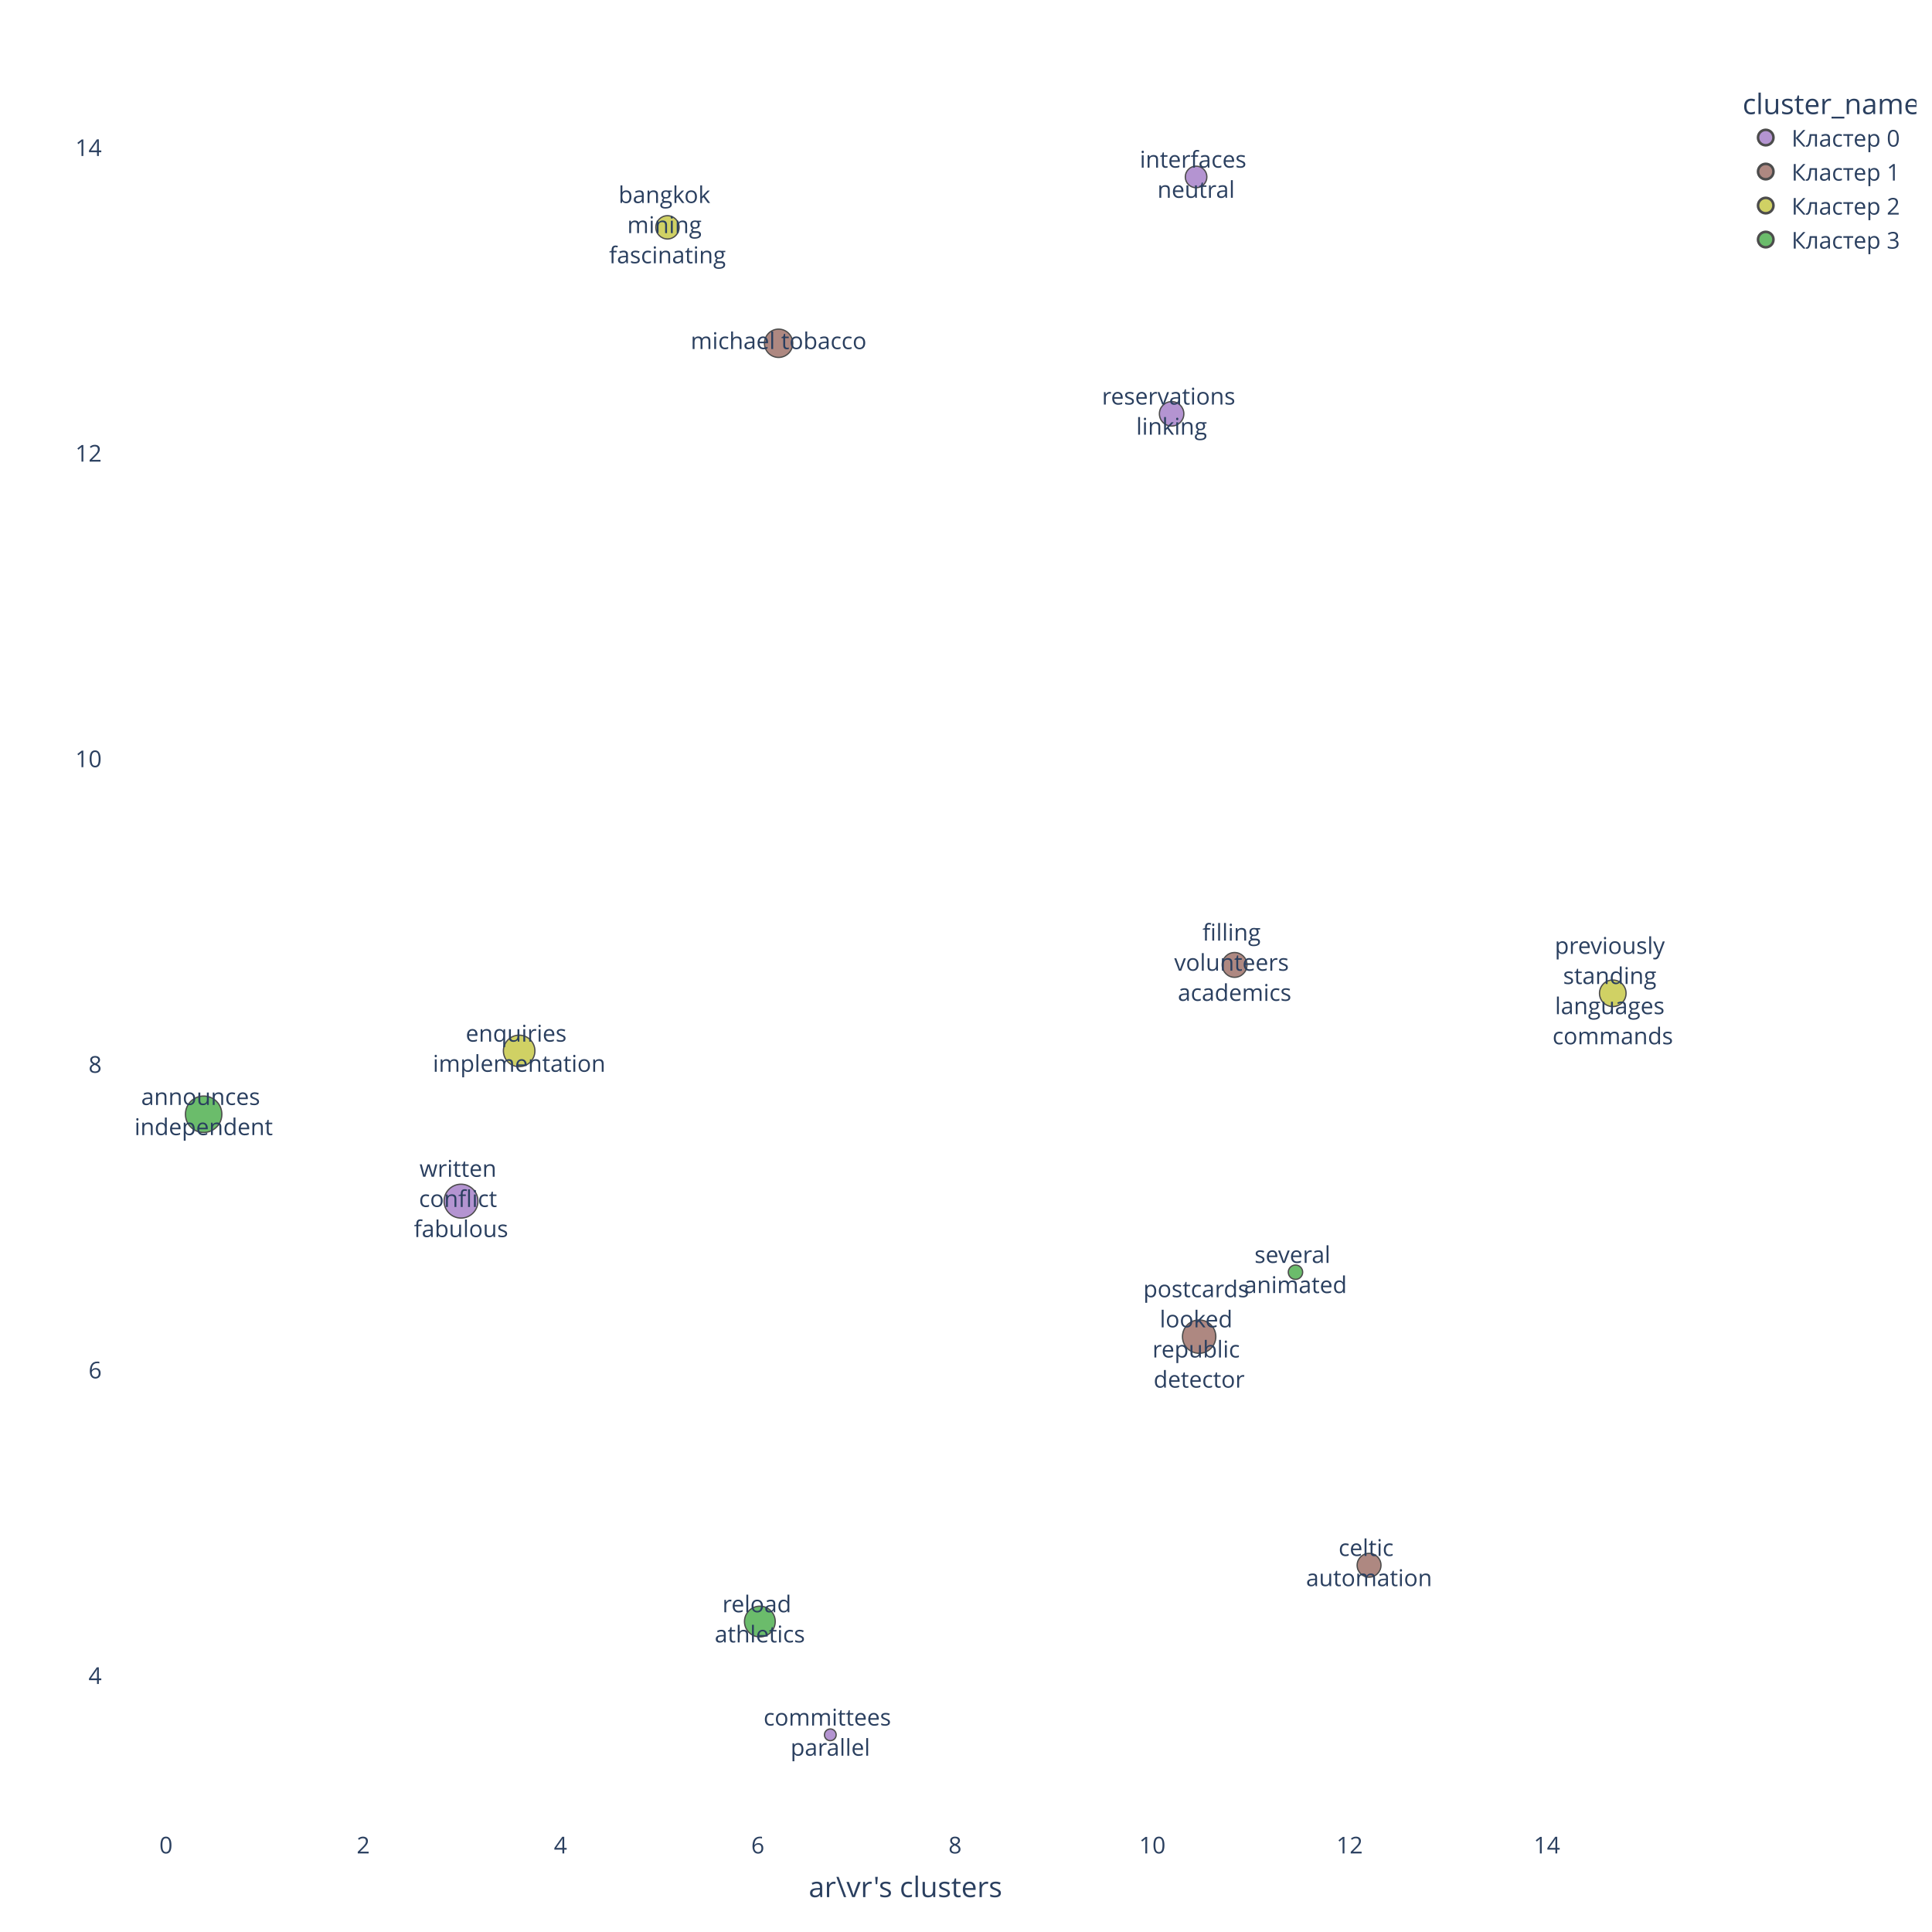
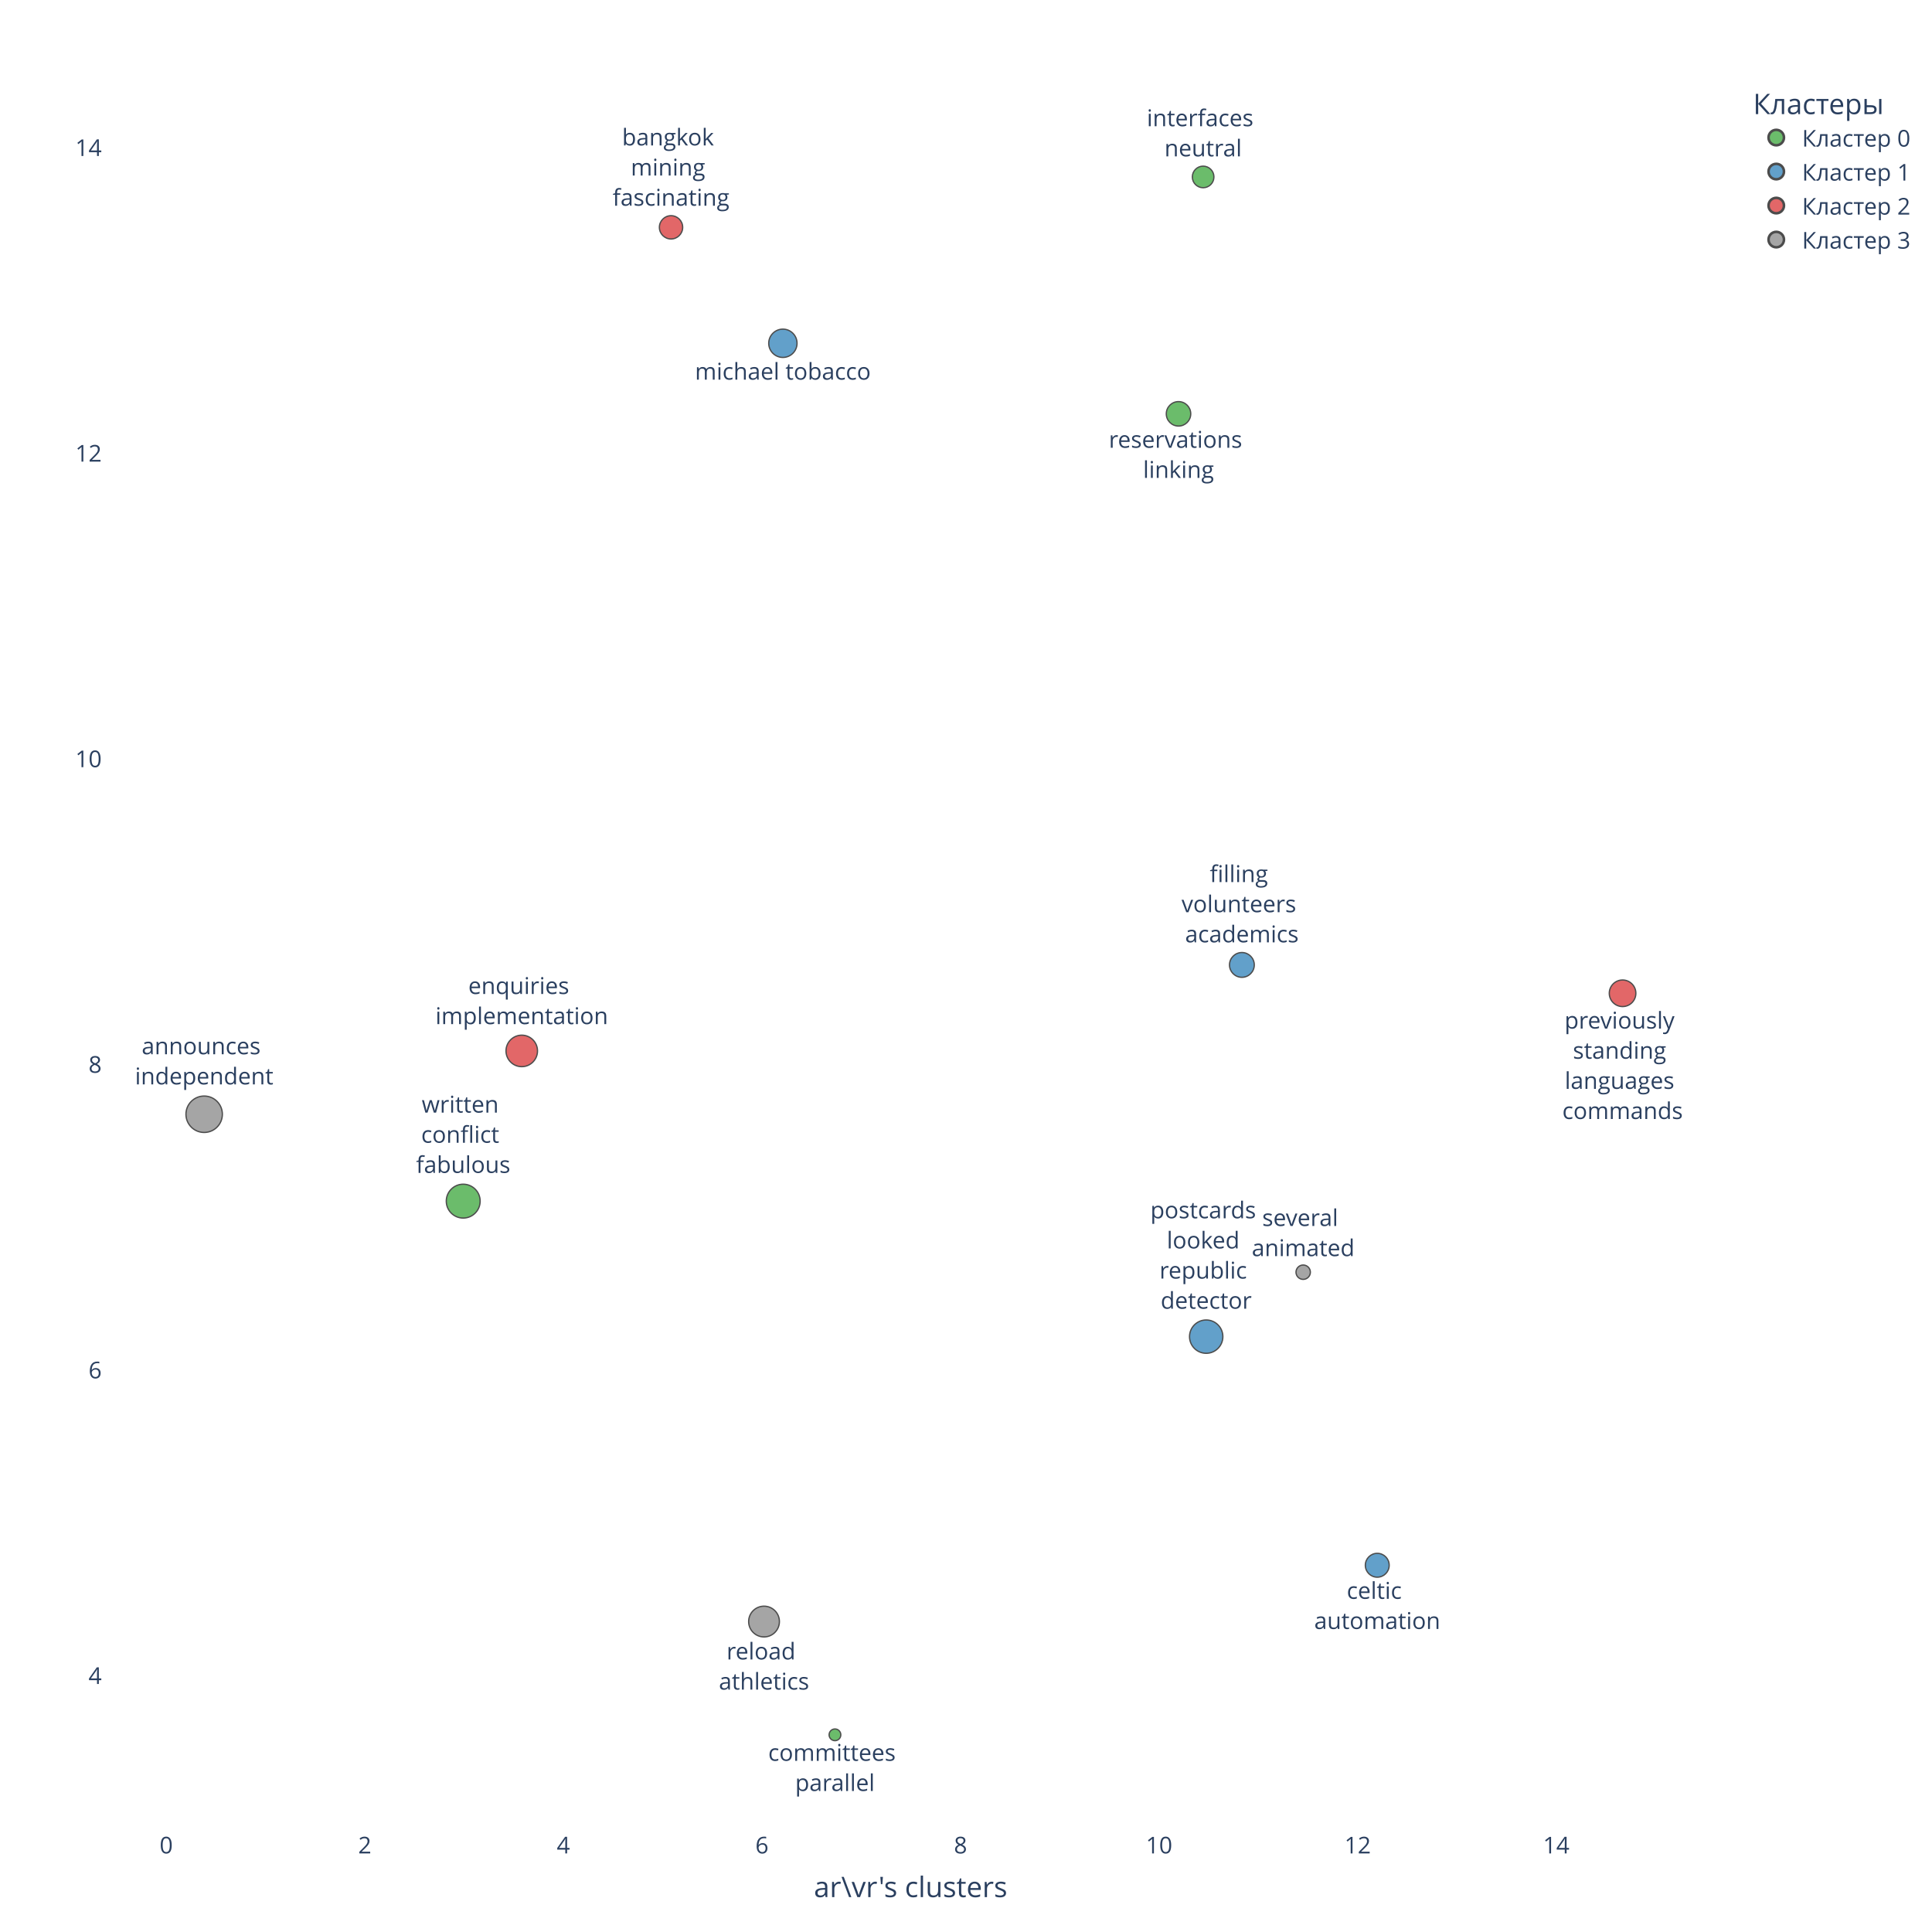
<svg xmlns="http://www.w3.org/2000/svg" class="main-svg" width="1500" height="1500" style="" viewBox="0 0 1500 1500">
  <rect x="0" y="0" width="1500" height="1500" style="fill: rgb(255, 255, 255); fill-opacity: 1;" />
-   <defs id="defs-1ba2c1">
+   <defs id="defs-48a530">
    <g class="clips">
-       <clipPath id="clip1ba2c1xyplot" class="plotclip">
-         <rect width="1246" height="1360" />
+       <clipPath id="clip48a530xyplot" class="plotclip">
+         <rect width="1254" height="1360" />
      </clipPath>
-       <clipPath class="axesclip" id="clip1ba2c1x">
-         <rect x="80" y="0" width="1246" height="1500" />
+       <clipPath class="axesclip" id="clip48a530x">
+         <rect x="80" y="0" width="1254" height="1500" />
      </clipPath>
-       <clipPath class="axesclip" id="clip1ba2c1y">
+       <clipPath class="axesclip" id="clip48a530y">
        <rect x="0" y="60" width="1500" height="1360" />
      </clipPath>
-       <clipPath class="axesclip" id="clip1ba2c1xy">
-         <rect x="80" y="60" width="1246" height="1360" />
+       <clipPath class="axesclip" id="clip48a530xy">
+         <rect x="80" y="60" width="1254" height="1360" />
      </clipPath>
    </g>
    <g class="gradients" />
    <g class="patterns" />
  </defs>
  <g class="bglayer" />
  <g class="layer-below">
    <g class="imagelayer" />
    <g class="shapelayer" />
  </g>
  <g class="cartesianlayer">
    <g class="subplot xy">
      <g class="layer-subplot">
        <g class="shapelayer" />
        <g class="imagelayer" />
      </g>
      <g class="minor-gridlayer">
        <g class="x" />
        <g class="y" />
      </g>
      <g class="gridlayer">
        <g class="x">
-           <path class="xgrid crisp" transform="translate(282.02,0)" d="M0,60v1360" style="stroke: rgb(255, 255, 255); stroke-opacity: 1; stroke-width: 1px;" />
-           <path class="xgrid crisp" transform="translate(435.18,0)" d="M0,60v1360" style="stroke: rgb(255, 255, 255); stroke-opacity: 1; stroke-width: 1px;" />
-           <path class="xgrid crisp" transform="translate(588.35,0)" d="M0,60v1360" style="stroke: rgb(255, 255, 255); stroke-opacity: 1; stroke-width: 1px;" />
-           <path class="xgrid crisp" transform="translate(741.51,0)" d="M0,60v1360" style="stroke: rgb(255, 255, 255); stroke-opacity: 1; stroke-width: 1px;" />
-           <path class="xgrid crisp" transform="translate(894.67,0)" d="M0,60v1360" style="stroke: rgb(255, 255, 255); stroke-opacity: 1; stroke-width: 1px;" />
-           <path class="xgrid crisp" transform="translate(1047.83,0)" d="M0,60v1360" style="stroke: rgb(255, 255, 255); stroke-opacity: 1; stroke-width: 1px;" />
-           <path class="xgrid crisp" transform="translate(1201,0)" d="M0,60v1360" style="stroke: rgb(255, 255, 255); stroke-opacity: 1; stroke-width: 1px;" />
+           <path class="xgrid crisp" transform="translate(283.24,0)" d="M0,60v1360" style="stroke: rgb(255, 255, 255); stroke-opacity: 1; stroke-width: 1px;" />
+           <path class="xgrid crisp" transform="translate(437.41,0)" d="M0,60v1360" style="stroke: rgb(255, 255, 255); stroke-opacity: 1; stroke-width: 1px;" />
+           <path class="xgrid crisp" transform="translate(591.58,0)" d="M0,60v1360" style="stroke: rgb(255, 255, 255); stroke-opacity: 1; stroke-width: 1px;" />
+           <path class="xgrid crisp" transform="translate(745.75,0)" d="M0,60v1360" style="stroke: rgb(255, 255, 255); stroke-opacity: 1; stroke-width: 1px;" />
+           <path class="xgrid crisp" transform="translate(899.92,0)" d="M0,60v1360" style="stroke: rgb(255, 255, 255); stroke-opacity: 1; stroke-width: 1px;" />
+           <path class="xgrid crisp" transform="translate(1054.09,0)" d="M0,60v1360" style="stroke: rgb(255, 255, 255); stroke-opacity: 1; stroke-width: 1px;" />
+           <path class="xgrid crisp" transform="translate(1208.26,0)" d="M0,60v1360" style="stroke: rgb(255, 255, 255); stroke-opacity: 1; stroke-width: 1px;" />
        </g>
        <g class="y">
-           <path class="ygrid crisp" transform="translate(0,1301.12)" d="M80,0h1246" style="stroke: rgb(255, 255, 255); stroke-opacity: 1; stroke-width: 1px;" />
-           <path class="ygrid crisp" transform="translate(0,1063.86)" d="M80,0h1246" style="stroke: rgb(255, 255, 255); stroke-opacity: 1; stroke-width: 1px;" />
-           <path class="ygrid crisp" transform="translate(0,826.6)" d="M80,0h1246" style="stroke: rgb(255, 255, 255); stroke-opacity: 1; stroke-width: 1px;" />
-           <path class="ygrid crisp" transform="translate(0,589.34)" d="M80,0h1246" style="stroke: rgb(255, 255, 255); stroke-opacity: 1; stroke-width: 1px;" />
-           <path class="ygrid crisp" transform="translate(0,352.08)" d="M80,0h1246" style="stroke: rgb(255, 255, 255); stroke-opacity: 1; stroke-width: 1px;" />
-           <path class="ygrid crisp" transform="translate(0,114.82)" d="M80,0h1246" style="stroke: rgb(255, 255, 255); stroke-opacity: 1; stroke-width: 1px;" />
+           <path class="ygrid crisp" transform="translate(0,1301.12)" d="M80,0h1254" style="stroke: rgb(255, 255, 255); stroke-opacity: 1; stroke-width: 1px;" />
+           <path class="ygrid crisp" transform="translate(0,1063.86)" d="M80,0h1254" style="stroke: rgb(255, 255, 255); stroke-opacity: 1; stroke-width: 1px;" />
+           <path class="ygrid crisp" transform="translate(0,826.6)" d="M80,0h1254" style="stroke: rgb(255, 255, 255); stroke-opacity: 1; stroke-width: 1px;" />
+           <path class="ygrid crisp" transform="translate(0,589.34)" d="M80,0h1254" style="stroke: rgb(255, 255, 255); stroke-opacity: 1; stroke-width: 1px;" />
+           <path class="ygrid crisp" transform="translate(0,352.08)" d="M80,0h1254" style="stroke: rgb(255, 255, 255); stroke-opacity: 1; stroke-width: 1px;" />
+           <path class="ygrid crisp" transform="translate(0,114.82)" d="M80,0h1254" style="stroke: rgb(255, 255, 255); stroke-opacity: 1; stroke-width: 1px;" />
        </g>
      </g>
      <g class="zerolinelayer">
-         <path class="xzl zl crisp" transform="translate(128.86,0)" d="M0,60v1360" style="stroke: rgb(255, 255, 255); stroke-opacity: 1; stroke-width: 2px;" />
+         <path class="xzl zl crisp" transform="translate(129.07,0)" d="M0,60v1360" style="stroke: rgb(255, 255, 255); stroke-opacity: 1; stroke-width: 2px;" />
      </g>
      <path class="xlines-below" />
      <path class="ylines-below" />
      <g class="overlines-below" />
      <g class="xaxislayer-below" />
      <g class="yaxislayer-below" />
      <g class="overaxes-below" />
-       <g class="plot" transform="translate(80,60)" clip-path="url(#clip1ba2c1xyplot)">
+       <g class="plot" transform="translate(80,60)" clip-path="url(#clip48a530xyplot)">
        <g class="scatterlayer mlayer">
-           <g class="trace scatter trace55e522" style="stroke-miterlimit: 2; opacity: 1;">
+           <g class="trace scatter trace42afa0" style="stroke-miterlimit: 2; opacity: 1;">
            <g class="fills" />
            <g class="errorbars" />
            <g class="lines" />
            <g class="points">
-               <path class="point" transform="translate(277.93,872.56)" d="M13.15,0A13.15,13.15 0 1,1 0,-13.15A13.15,13.15 0 0,1 13.15,0Z" style="opacity: 0.7; stroke-width: 1px; fill: rgb(148, 103, 189); fill-opacity: 1; stroke: rgb(0, 0, 0); stroke-opacity: 1;" />
-               <path class="point" transform="translate(829.65,261.29)" d="M9.49,0A9.49,9.49 0 1,1 0,-9.49A9.49,9.49 0 0,1 9.49,0Z" style="opacity: 0.7; stroke-width: 1px; fill: rgb(148, 103, 189); fill-opacity: 1; stroke: rgb(0, 0, 0); stroke-opacity: 1;" />
-               <path class="point" transform="translate(848.64,77.37)" d="M8.38,0A8.38,8.38 0 1,1 0,-8.38A8.38,8.38 0 0,1 8.38,0Z" style="opacity: 0.7; stroke-width: 1px; fill: rgb(148, 103, 189); fill-opacity: 1; stroke: rgb(0, 0, 0); stroke-opacity: 1;" />
-               <path class="point" transform="translate(564.65,1286.91)" d="M4.55,0A4.55,4.55 0 1,1 0,-4.55A4.55,4.55 0 0,1 4.55,0Z" style="opacity: 0.7; stroke-width: 1px; fill: rgb(148, 103, 189); fill-opacity: 1; stroke: rgb(0, 0, 0); stroke-opacity: 1;" />
+               <path class="point" transform="translate(279.64,872.56)" d="M13.15,0A13.15,13.15 0 1,1 0,-13.15A13.15,13.15 0 0,1 13.15,0Z" style="opacity: 0.7; stroke-width: 1px; fill: rgb(44, 160, 44); fill-opacity: 1; stroke: rgb(0, 0, 0); stroke-opacity: 1;" />
+               <path class="point" transform="translate(835,261.29)" d="M9.49,0A9.49,9.49 0 1,1 0,-9.49A9.49,9.49 0 0,1 9.49,0Z" style="opacity: 0.7; stroke-width: 1px; fill: rgb(44, 160, 44); fill-opacity: 1; stroke: rgb(0, 0, 0); stroke-opacity: 1;" />
+               <path class="point" transform="translate(854.11,77.37)" d="M8.38,0A8.38,8.38 0 1,1 0,-8.38A8.38,8.38 0 0,1 8.38,0Z" style="opacity: 0.7; stroke-width: 1px; fill: rgb(44, 160, 44); fill-opacity: 1; stroke: rgb(0, 0, 0); stroke-opacity: 1;" />
+               <path class="point" transform="translate(568.26,1286.91)" d="M4.55,0A4.55,4.55 0 1,1 0,-4.55A4.55,4.55 0 0,1 4.55,0Z" style="opacity: 0.7; stroke-width: 1px; fill: rgb(44, 160, 44); fill-opacity: 1; stroke: rgb(0, 0, 0); stroke-opacity: 1;" />
            </g>
            <g class="text">
-               <g class="textpoint" transform="translate(0,-18.9)">
-                 <text x="277.93" y="872.56" text-anchor="middle" style="font-family: 'Open Sans', verdana, arial, sans-serif; font-size: 18px; fill: rgb(42, 63, 95); fill-opacity: 1; white-space: pre;">
-                   <tspan class="line" dy="0em" x="277.93" y="872.56">written</tspan>
-                   <tspan class="line" dy="1.3em" x="277.93" y="872.56">conflict</tspan>
-                   <tspan class="line" dy="2.6em" x="277.93" y="872.56">fabulous</tspan>
-                 </text>
-               </g>
-               <g class="textpoint" transform="translate(0,-7.2)">
-                 <text x="829.65" y="261.29" text-anchor="middle" style="font-family: 'Open Sans', verdana, arial, sans-serif; font-size: 18px; fill: rgb(42, 63, 95); fill-opacity: 1; white-space: pre;">
-                   <tspan class="line" dy="0em" x="829.65" y="261.29">reservations</tspan>
-                   <tspan class="line" dy="1.3em" x="829.65" y="261.29">linking</tspan>
-                 </text>
-               </g>
-               <g class="textpoint" transform="translate(0,-7.2)">
-                 <text x="848.64" y="77.37" text-anchor="middle" style="font-family: 'Open Sans', verdana, arial, sans-serif; font-size: 18px; fill: rgb(42, 63, 95); fill-opacity: 1; white-space: pre;">
-                   <tspan class="line" dy="0em" x="848.64" y="77.37">interfaces</tspan>
-                   <tspan class="line" dy="1.3em" x="848.64" y="77.37">neutral</tspan>
-                 </text>
-               </g>
-               <g class="textpoint" transform="translate(0,-7.2)">
-                 <text x="564.65" y="1286.91" text-anchor="middle" style="font-family: 'Open Sans', verdana, arial, sans-serif; font-size: 18px; fill: rgb(42, 63, 95); fill-opacity: 1; white-space: pre;">
-                   <tspan class="line" dy="0em" x="564.65" y="1286.91">committees</tspan>
-                   <tspan class="line" dy="1.3em" x="564.65" y="1286.91">parallel</tspan>
-                 </text>
-               </g>
-             </g>
-           </g>
-           <g class="trace scatter tracea5481f" style="stroke-miterlimit: 2; opacity: 1;">
+               <g class="textpoint" transform="translate(0,-68.73728)">
+                 <text x="279.64" y="872.56" text-anchor="middle" style="font-family: 'Open Sans', verdana, arial, sans-serif; font-size: 18px; fill: rgb(42, 63, 95); fill-opacity: 1; white-space: pre;">
+                   <tspan class="line" dy="0em" x="279.64" y="872.56">written</tspan>
+                   <tspan class="line" dy="1.3em" x="279.64" y="872.56">conflict</tspan>
+                   <tspan class="line" dy="2.6em" x="279.64" y="872.56">fabulous</tspan>
+                 </text>
+               </g>
+               <g class="textpoint" transform="translate(0,26.35815)">
+                 <text x="835" y="261.29" text-anchor="middle" style="font-family: 'Open Sans', verdana, arial, sans-serif; font-size: 18px; fill: rgb(42, 63, 95); fill-opacity: 1; white-space: pre;">
+                   <tspan class="line" dy="0em" x="835" y="261.29">reservations</tspan>
+                   <tspan class="line" dy="1.3em" x="835" y="261.29">linking</tspan>
+                 </text>
+               </g>
+               <g class="textpoint" transform="translate(0,-39.3748)">
+                 <text x="854.11" y="77.37" text-anchor="middle" style="font-family: 'Open Sans', verdana, arial, sans-serif; font-size: 18px; fill: rgb(42, 63, 95); fill-opacity: 1; white-space: pre;">
+                   <tspan class="line" dy="0em" x="854.11" y="77.37">interfaces</tspan>
+                   <tspan class="line" dy="1.3em" x="854.11" y="77.37">neutral</tspan>
+                 </text>
+               </g>
+               <g class="textpoint" transform="translate(0,20.19141)">
+                 <text x="568.26" y="1286.91" text-anchor="middle" style="font-family: 'Open Sans', verdana, arial, sans-serif; font-size: 18px; fill: rgb(42, 63, 95); fill-opacity: 1; white-space: pre;">
+                   <tspan class="line" dy="0em" x="568.26" y="1286.91">committees</tspan>
+                   <tspan class="line" dy="1.3em" x="568.26" y="1286.91">parallel</tspan>
+                 </text>
+               </g>
+             </g>
+           </g>
+           <g class="trace scatter traceeff646" style="stroke-miterlimit: 2; opacity: 1;">
            <g class="fills" />
            <g class="errorbars" />
            <g class="lines" />
            <g class="points">
-               <path class="point" transform="translate(851.01,977.76)" d="M12.94,0A12.94,12.94 0 1,1 0,-12.94A12.94,12.94 0 0,1 12.94,0Z" style="opacity: 0.7; stroke-width: 1px; fill: rgb(140, 86, 75); fill-opacity: 1; stroke: rgb(0, 0, 0); stroke-opacity: 1;" />
-               <path class="point" transform="translate(524.5,206.52)" d="M10.99,0A10.99,10.99 0 1,1 0,-10.99A10.99,10.99 0 0,1 10.99,0Z" style="opacity: 0.7; stroke-width: 1px; fill: rgb(140, 86, 75); fill-opacity: 1; stroke: rgb(0, 0, 0); stroke-opacity: 1;" />
-               <path class="point" transform="translate(878.53,689.16)" d="M9.62,0A9.62,9.62 0 1,1 0,-9.62A9.62,9.62 0 0,1 9.62,0Z" style="opacity: 0.7; stroke-width: 1px; fill: rgb(140, 86, 75); fill-opacity: 1; stroke: rgb(0, 0, 0); stroke-opacity: 1;" />
-               <path class="point" transform="translate(982.94,1155.26)" d="M9.26,0A9.26,9.26 0 1,1 0,-9.26A9.26,9.26 0 0,1 9.26,0Z" style="opacity: 0.7; stroke-width: 1px; fill: rgb(140, 86, 75); fill-opacity: 1; stroke: rgb(0, 0, 0); stroke-opacity: 1;" />
+               <path class="point" transform="translate(856.49,977.76)" d="M12.94,0A12.94,12.94 0 1,1 0,-12.94A12.94,12.94 0 0,1 12.94,0Z" style="opacity: 0.7; stroke-width: 1px; fill: rgb(31, 119, 180); fill-opacity: 1; stroke: rgb(0, 0, 0); stroke-opacity: 1;" />
+               <path class="point" transform="translate(527.83,206.52)" d="M10.99,0A10.99,10.99 0 1,1 0,-10.99A10.99,10.99 0 0,1 10.99,0Z" style="opacity: 0.7; stroke-width: 1px; fill: rgb(31, 119, 180); fill-opacity: 1; stroke: rgb(0, 0, 0); stroke-opacity: 1;" />
+               <path class="point" transform="translate(884.2,689.16)" d="M9.62,0A9.62,9.62 0 1,1 0,-9.62A9.62,9.62 0 0,1 9.62,0Z" style="opacity: 0.7; stroke-width: 1px; fill: rgb(31, 119, 180); fill-opacity: 1; stroke: rgb(0, 0, 0); stroke-opacity: 1;" />
+               <path class="point" transform="translate(989.3,1155.26)" d="M9.26,0A9.26,9.26 0 1,1 0,-9.26A9.26,9.26 0 0,1 9.26,0Z" style="opacity: 0.7; stroke-width: 1px; fill: rgb(31, 119, 180); fill-opacity: 1; stroke: rgb(0, 0, 0); stroke-opacity: 1;" />
            </g>
            <g class="text">
-               <g class="textpoint" transform="translate(0,-30.6)">
-                 <text x="851.01" y="977.76" text-anchor="middle" style="font-family: 'Open Sans', verdana, arial, sans-serif; font-size: 18px; fill: rgb(42, 63, 95); fill-opacity: 1; white-space: pre;">
-                   <tspan class="line" dy="0em" x="851.01" y="977.76">postcards</tspan>
-                   <tspan class="line" dy="1.3em" x="851.01" y="977.76">looked</tspan>
-                   <tspan class="line" dy="2.6em" x="851.01" y="977.76">republic</tspan>
-                   <tspan class="line" dy="3.9em" x="851.01" y="977.76">detector</tspan>
-                 </text>
-               </g>
-               <g class="textpoint" transform="translate(0,4.5)">
-                 <text x="524.5" y="206.52" text-anchor="middle" style="font-family: 'Open Sans', verdana, arial, sans-serif; font-size: 18px; fill: rgb(42, 63, 95); fill-opacity: 1; white-space: pre;">michael tobacco</text>
-               </g>
-               <g class="textpoint" transform="translate(0,-18.9)">
-                 <text x="878.53" y="689.16" text-anchor="middle" style="font-family: 'Open Sans', verdana, arial, sans-serif; font-size: 18px; fill: rgb(42, 63, 95); fill-opacity: 1; white-space: pre;">
-                   <tspan class="line" dy="0em" x="878.53" y="689.16">filling</tspan>
-                   <tspan class="line" dy="1.3em" x="878.53" y="689.16">volunteers</tspan>
-                   <tspan class="line" dy="2.6em" x="878.53" y="689.16">academics</tspan>
-                 </text>
-               </g>
-               <g class="textpoint" transform="translate(0,-7.2)">
-                 <text x="982.94" y="1155.26" text-anchor="middle" style="font-family: 'Open Sans', verdana, arial, sans-serif; font-size: 18px; fill: rgb(42, 63, 95); fill-opacity: 1; white-space: pre;">
-                   <tspan class="line" dy="0em" x="982.94" y="1155.26">celtic</tspan>
-                   <tspan class="line" dy="1.3em" x="982.94" y="1155.26">automation</tspan>
-                 </text>
-               </g>
-             </g>
-           </g>
-           <g class="trace scatter trace6fc9d0" style="stroke-miterlimit: 2; opacity: 1;">
+               <g class="textpoint" transform="translate(0,-91.87317)">
+                 <text x="856.49" y="977.76" text-anchor="middle" style="font-family: 'Open Sans', verdana, arial, sans-serif; font-size: 18px; fill: rgb(42, 63, 95); fill-opacity: 1; white-space: pre;">
+                   <tspan class="line" dy="0em" x="856.49" y="977.76">postcards</tspan>
+                   <tspan class="line" dy="1.3em" x="856.49" y="977.76">looked</tspan>
+                   <tspan class="line" dy="2.6em" x="856.49" y="977.76">republic</tspan>
+                   <tspan class="line" dy="3.9em" x="856.49" y="977.76">detector</tspan>
+                 </text>
+               </g>
+               <g class="textpoint" transform="translate(0,28.2313)">
+                 <text x="527.83" y="206.52" text-anchor="middle" style="font-family: 'Open Sans', verdana, arial, sans-serif; font-size: 18px; fill: rgb(42, 63, 95); fill-opacity: 1; white-space: pre;">michael tobacco</text>
+               </g>
+               <g class="textpoint" transform="translate(0,-64.33058)">
+                 <text x="884.2" y="689.16" text-anchor="middle" style="font-family: 'Open Sans', verdana, arial, sans-serif; font-size: 18px; fill: rgb(42, 63, 95); fill-opacity: 1; white-space: pre;">
+                   <tspan class="line" dy="0em" x="884.2" y="689.16">filling</tspan>
+                   <tspan class="line" dy="1.3em" x="884.2" y="689.16">volunteers</tspan>
+                   <tspan class="line" dy="2.6em" x="884.2" y="689.16">academics</tspan>
+                 </text>
+               </g>
+               <g class="textpoint" transform="translate(0,26.07044)">
+                 <text x="989.3" y="1155.26" text-anchor="middle" style="font-family: 'Open Sans', verdana, arial, sans-serif; font-size: 18px; fill: rgb(42, 63, 95); fill-opacity: 1; white-space: pre;">
+                   <tspan class="line" dy="0em" x="989.3" y="1155.26">celtic</tspan>
+                   <tspan class="line" dy="1.3em" x="989.3" y="1155.26">automation</tspan>
+                 </text>
+               </g>
+             </g>
+           </g>
+           <g class="trace scatter trace6dccb1" style="stroke-miterlimit: 2; opacity: 1;">
            <g class="fills" />
            <g class="errorbars" />
            <g class="lines" />
            <g class="points">
-               <path class="point" transform="translate(323.07,755.93)" d="M12.23,0A12.23,12.23 0 1,1 0,-12.23A12.23,12.23 0 0,1 12.23,0Z" style="opacity: 0.7; stroke-width: 1px; fill: rgb(188, 189, 34); fill-opacity: 1; stroke: rgb(0, 0, 0); stroke-opacity: 1;" />
-               <path class="point" transform="translate(1172.16,711.18)" d="M10.32,0A10.32,10.32 0 1,1 0,-10.32A10.32,10.32 0 0,1 10.32,0Z" style="opacity: 0.7; stroke-width: 1px; fill: rgb(188, 189, 34); fill-opacity: 1; stroke: rgb(0, 0, 0); stroke-opacity: 1;" />
-               <path class="point" transform="translate(438.22,116.5)" d="M9.04,0A9.04,9.04 0 1,1 0,-9.04A9.04,9.04 0 0,1 9.04,0Z" style="opacity: 0.7; stroke-width: 1px; fill: rgb(188, 189, 34); fill-opacity: 1; stroke: rgb(0, 0, 0); stroke-opacity: 1;" />
+               <path class="point" transform="translate(325.09,755.93)" d="M12.23,0A12.23,12.23 0 1,1 0,-12.23A12.23,12.23 0 0,1 12.23,0Z" style="opacity: 0.7; stroke-width: 1px; fill: rgb(214, 39, 40); fill-opacity: 1; stroke: rgb(0, 0, 0); stroke-opacity: 1;" />
+               <path class="point" transform="translate(1179.76,711.18)" d="M10.32,0A10.32,10.32 0 1,1 0,-10.32A10.32,10.32 0 0,1 10.32,0Z" style="opacity: 0.7; stroke-width: 1px; fill: rgb(214, 39, 40); fill-opacity: 1; stroke: rgb(0, 0, 0); stroke-opacity: 1;" />
+               <path class="point" transform="translate(440.99,116.5)" d="M9.04,0A9.04,9.04 0 1,1 0,-9.04A9.04,9.04 0 0,1 9.04,0Z" style="opacity: 0.7; stroke-width: 1px; fill: rgb(214, 39, 40); fill-opacity: 1; stroke: rgb(0, 0, 0); stroke-opacity: 1;" />
            </g>
            <g class="text">
-               <g class="textpoint" transform="translate(0,-7.2)">
-                 <text x="323.07" y="755.93" text-anchor="middle" style="font-family: 'Open Sans', verdana, arial, sans-serif; font-size: 18px; fill: rgb(42, 63, 95); fill-opacity: 1; white-space: pre;">
-                   <tspan class="line" dy="0em" x="323.07" y="755.93">enquiries</tspan>
-                   <tspan class="line" dy="1.3em" x="323.07" y="755.93">implementation</tspan>
-                 </text>
-               </g>
-               <g class="textpoint" transform="translate(0,-30.6)">
-                 <text x="1172.16" y="711.18" text-anchor="middle" style="font-family: 'Open Sans', verdana, arial, sans-serif; font-size: 18px; fill: rgb(42, 63, 95); fill-opacity: 1; white-space: pre;">
-                   <tspan class="line" dy="0em" x="1172.16" y="711.18">previously</tspan>
-                   <tspan class="line" dy="1.3em" x="1172.16" y="711.18">standing</tspan>
-                   <tspan class="line" dy="2.6em" x="1172.16" y="711.18">languages</tspan>
-                   <tspan class="line" dy="3.9em" x="1172.16" y="711.18">commands</tspan>
-                 </text>
-               </g>
-               <g class="textpoint" transform="translate(0,-18.9)">
-                 <text x="438.22" y="116.5" text-anchor="middle" style="font-family: 'Open Sans', verdana, arial, sans-serif; font-size: 18px; fill: rgb(42, 63, 95); fill-opacity: 1; white-space: pre;">
-                   <tspan class="line" dy="0em" x="438.22" y="116.5">bangkok</tspan>
-                   <tspan class="line" dy="1.3em" x="438.22" y="116.5">mining</tspan>
-                   <tspan class="line" dy="2.6em" x="438.22" y="116.5">fascinating</tspan>
-                 </text>
-               </g>
-             </g>
-           </g>
-           <g class="trace scatter traced7127f" style="stroke-miterlimit: 2; opacity: 1;">
+               <g class="textpoint" transform="translate(0,-44.19248)">
+                 <text x="325.09" y="755.93" text-anchor="middle" style="font-family: 'Open Sans', verdana, arial, sans-serif; font-size: 18px; fill: rgb(42, 63, 95); fill-opacity: 1; white-space: pre;">
+                   <tspan class="line" dy="0em" x="325.09" y="755.93">enquiries</tspan>
+                   <tspan class="line" dy="1.3em" x="325.09" y="755.93">implementation</tspan>
+                 </text>
+               </g>
+               <g class="textpoint" transform="translate(0,27.40172)">
+                 <text x="1179.76" y="711.18" text-anchor="middle" style="font-family: 'Open Sans', verdana, arial, sans-serif; font-size: 18px; fill: rgb(42, 63, 95); fill-opacity: 1; white-space: pre;">
+                   <tspan class="line" dy="0em" x="1179.76" y="711.18">previously</tspan>
+                   <tspan class="line" dy="1.3em" x="1179.76" y="711.18">standing</tspan>
+                   <tspan class="line" dy="2.6em" x="1179.76" y="711.18">languages</tspan>
+                   <tspan class="line" dy="3.9em" x="1179.76" y="711.18">commands</tspan>
+                 </text>
+               </g>
+               <g class="textpoint" transform="translate(0,-63.60028)">
+                 <text x="440.99" y="116.5" text-anchor="middle" style="font-family: 'Open Sans', verdana, arial, sans-serif; font-size: 18px; fill: rgb(42, 63, 95); fill-opacity: 1; white-space: pre;">
+                   <tspan class="line" dy="0em" x="440.99" y="116.5">bangkok</tspan>
+                   <tspan class="line" dy="1.3em" x="440.99" y="116.5">mining</tspan>
+                   <tspan class="line" dy="2.6em" x="440.99" y="116.5">fascinating</tspan>
+                 </text>
+               </g>
+             </g>
+           </g>
+           <g class="trace scatter trace03ed6f" style="stroke-miterlimit: 2; opacity: 1;">
            <g class="fills" />
            <g class="errorbars" />
            <g class="lines" />
            <g class="points">
-               <path class="point" transform="translate(78.11,805.1)" d="M14.14,0A14.14,14.14 0 1,1 0,-14.14A14.14,14.14 0 0,1 14.14,0Z" style="opacity: 0.7; stroke-width: 1px; fill: rgb(44, 160, 44); fill-opacity: 1; stroke: rgb(0, 0, 0); stroke-opacity: 1;" />
-               <path class="point" transform="translate(509.95,1198.97)" d="M11.94,0A11.94,11.94 0 1,1 0,-11.94A11.94,11.94 0 0,1 11.94,0Z" style="opacity: 0.7; stroke-width: 1px; fill: rgb(44, 160, 44); fill-opacity: 1; stroke: rgb(0, 0, 0); stroke-opacity: 1;" />
-               <path class="point" transform="translate(925.81,927.73)" d="M5.58,0A5.58,5.58 0 1,1 0,-5.58A5.58,5.58 0 0,1 5.58,0Z" style="opacity: 0.7; stroke-width: 1px; fill: rgb(44, 160, 44); fill-opacity: 1; stroke: rgb(0, 0, 0); stroke-opacity: 1;" />
+               <path class="point" transform="translate(78.51,805.1)" d="M14.14,0A14.14,14.14 0 1,1 0,-14.14A14.14,14.14 0 0,1 14.14,0Z" style="opacity: 0.7; stroke-width: 1px; fill: rgb(127, 127, 127); fill-opacity: 1; stroke: rgb(0, 0, 0); stroke-opacity: 1;" />
+               <path class="point" transform="translate(513.19,1198.97)" d="M11.94,0A11.94,11.94 0 1,1 0,-11.94A11.94,11.94 0 0,1 11.94,0Z" style="opacity: 0.7; stroke-width: 1px; fill: rgb(127, 127, 127); fill-opacity: 1; stroke: rgb(0, 0, 0); stroke-opacity: 1;" />
+               <path class="point" transform="translate(931.79,927.73)" d="M5.58,0A5.58,5.58 0 1,1 0,-5.58A5.58,5.58 0 0,1 5.58,0Z" style="opacity: 0.7; stroke-width: 1px; fill: rgb(127, 127, 127); fill-opacity: 1; stroke: rgb(0, 0, 0); stroke-opacity: 1;" />
            </g>
            <g class="text">
-               <g class="textpoint" transform="translate(0,-7.2)">
-                 <text x="78.11" y="805.1" text-anchor="middle" style="font-family: 'Open Sans', verdana, arial, sans-serif; font-size: 18px; fill: rgb(42, 63, 95); fill-opacity: 1; white-space: pre;">
-                   <tspan class="line" dy="0em" x="78.11" y="805.1">announces</tspan>
-                   <tspan class="line" dy="1.3em" x="78.11" y="805.1">independent</tspan>
-                 </text>
-               </g>
-               <g class="textpoint" transform="translate(0,-7.2)">
-                 <text x="509.95" y="1198.97" text-anchor="middle" style="font-family: 'Open Sans', verdana, arial, sans-serif; font-size: 18px; fill: rgb(42, 63, 95); fill-opacity: 1; white-space: pre;">
-                   <tspan class="line" dy="0em" x="509.95" y="1198.97">reload</tspan>
-                   <tspan class="line" dy="1.3em" x="509.95" y="1198.97">athletics</tspan>
-                 </text>
-               </g>
-               <g class="textpoint" transform="translate(0,-7.2)">
-                 <text x="925.81" y="927.73" text-anchor="middle" style="font-family: 'Open Sans', verdana, arial, sans-serif; font-size: 18px; fill: rgb(42, 63, 95); fill-opacity: 1; white-space: pre;">
-                   <tspan class="line" dy="0em" x="925.81" y="927.73">several</tspan>
-                   <tspan class="line" dy="1.3em" x="925.81" y="927.73">animated</tspan>
+               <g class="textpoint" transform="translate(0,-46.57767)">
+                 <text x="78.51" y="805.1" text-anchor="middle" style="font-family: 'Open Sans', verdana, arial, sans-serif; font-size: 18px; fill: rgb(42, 63, 95); fill-opacity: 1; white-space: pre;">
+                   <tspan class="line" dy="0em" x="78.51" y="805.1">announces</tspan>
+                   <tspan class="line" dy="1.3em" x="78.51" y="805.1">independent</tspan>
+                 </text>
+               </g>
+               <g class="textpoint" transform="translate(0,29.42065)">
+                 <text x="513.19" y="1198.97" text-anchor="middle" style="font-family: 'Open Sans', verdana, arial, sans-serif; font-size: 18px; fill: rgb(42, 63, 95); fill-opacity: 1; white-space: pre;">
+                   <tspan class="line" dy="0em" x="513.19" y="1198.97">reload</tspan>
+                   <tspan class="line" dy="1.3em" x="513.19" y="1198.97">athletics</tspan>
+                 </text>
+               </g>
+               <g class="textpoint" transform="translate(0,-35.87724)">
+                 <text x="931.79" y="927.73" text-anchor="middle" style="font-family: 'Open Sans', verdana, arial, sans-serif; font-size: 18px; fill: rgb(42, 63, 95); fill-opacity: 1; white-space: pre;">
+                   <tspan class="line" dy="0em" x="931.79" y="927.73">several</tspan>
+                   <tspan class="line" dy="1.3em" x="931.79" y="927.73">animated</tspan>
                </text>
              </g>
            </g>
          </g>
        </g>
      </g>
      <g class="overplot" />
      <path class="xlines-above crisp" d="M0,0" style="fill: none;" />
      <path class="ylines-above crisp" d="M0,0" style="fill: none;" />
      <g class="overlines-above" />
      <g class="xaxislayer-above">
        <g class="xtick">
-           <text text-anchor="middle" x="0" y="1439" transform="translate(128.86,0)" style="font-family: 'Open Sans', verdana, arial, sans-serif; font-size: 18px; fill: rgb(42, 63, 95); fill-opacity: 1; white-space: pre; opacity: 1;">0</text>
-         </g>
-         <g class="xtick">
-           <text text-anchor="middle" x="0" y="1439" style="font-family: 'Open Sans', verdana, arial, sans-serif; font-size: 18px; fill: rgb(42, 63, 95); fill-opacity: 1; white-space: pre; opacity: 1;" transform="translate(282.02,0)">2</text>
-         </g>
-         <g class="xtick">
-           <text text-anchor="middle" x="0" y="1439" style="font-family: 'Open Sans', verdana, arial, sans-serif; font-size: 18px; fill: rgb(42, 63, 95); fill-opacity: 1; white-space: pre; opacity: 1;" transform="translate(435.18,0)">4</text>
-         </g>
-         <g class="xtick">
-           <text text-anchor="middle" x="0" y="1439" style="font-family: 'Open Sans', verdana, arial, sans-serif; font-size: 18px; fill: rgb(42, 63, 95); fill-opacity: 1; white-space: pre; opacity: 1;" transform="translate(588.35,0)">6</text>
-         </g>
-         <g class="xtick">
-           <text text-anchor="middle" x="0" y="1439" style="font-family: 'Open Sans', verdana, arial, sans-serif; font-size: 18px; fill: rgb(42, 63, 95); fill-opacity: 1; white-space: pre; opacity: 1;" transform="translate(741.51,0)">8</text>
-         </g>
-         <g class="xtick">
-           <text text-anchor="middle" x="0" y="1439" style="font-family: 'Open Sans', verdana, arial, sans-serif; font-size: 18px; fill: rgb(42, 63, 95); fill-opacity: 1; white-space: pre; opacity: 1;" transform="translate(894.67,0)">10</text>
-         </g>
-         <g class="xtick">
-           <text text-anchor="middle" x="0" y="1439" style="font-family: 'Open Sans', verdana, arial, sans-serif; font-size: 18px; fill: rgb(42, 63, 95); fill-opacity: 1; white-space: pre; opacity: 1;" transform="translate(1047.83,0)">12</text>
-         </g>
-         <g class="xtick">
-           <text text-anchor="middle" x="0" y="1439" style="font-family: 'Open Sans', verdana, arial, sans-serif; font-size: 18px; fill: rgb(42, 63, 95); fill-opacity: 1; white-space: pre; opacity: 1;" transform="translate(1201,0)">14</text>
+           <text text-anchor="middle" x="0" y="1439" transform="translate(129.07,0)" style="font-family: 'Open Sans', verdana, arial, sans-serif; font-size: 18px; fill: rgb(42, 63, 95); fill-opacity: 1; white-space: pre; opacity: 1;">0</text>
+         </g>
+         <g class="xtick">
+           <text text-anchor="middle" x="0" y="1439" style="font-family: 'Open Sans', verdana, arial, sans-serif; font-size: 18px; fill: rgb(42, 63, 95); fill-opacity: 1; white-space: pre; opacity: 1;" transform="translate(283.24,0)">2</text>
+         </g>
+         <g class="xtick">
+           <text text-anchor="middle" x="0" y="1439" style="font-family: 'Open Sans', verdana, arial, sans-serif; font-size: 18px; fill: rgb(42, 63, 95); fill-opacity: 1; white-space: pre; opacity: 1;" transform="translate(437.41,0)">4</text>
+         </g>
+         <g class="xtick">
+           <text text-anchor="middle" x="0" y="1439" style="font-family: 'Open Sans', verdana, arial, sans-serif; font-size: 18px; fill: rgb(42, 63, 95); fill-opacity: 1; white-space: pre; opacity: 1;" transform="translate(591.58,0)">6</text>
+         </g>
+         <g class="xtick">
+           <text text-anchor="middle" x="0" y="1439" style="font-family: 'Open Sans', verdana, arial, sans-serif; font-size: 18px; fill: rgb(42, 63, 95); fill-opacity: 1; white-space: pre; opacity: 1;" transform="translate(745.75,0)">8</text>
+         </g>
+         <g class="xtick">
+           <text text-anchor="middle" x="0" y="1439" style="font-family: 'Open Sans', verdana, arial, sans-serif; font-size: 18px; fill: rgb(42, 63, 95); fill-opacity: 1; white-space: pre; opacity: 1;" transform="translate(899.92,0)">10</text>
+         </g>
+         <g class="xtick">
+           <text text-anchor="middle" x="0" y="1439" style="font-family: 'Open Sans', verdana, arial, sans-serif; font-size: 18px; fill: rgb(42, 63, 95); fill-opacity: 1; white-space: pre; opacity: 1;" transform="translate(1054.09,0)">12</text>
+         </g>
+         <g class="xtick">
+           <text text-anchor="middle" x="0" y="1439" style="font-family: 'Open Sans', verdana, arial, sans-serif; font-size: 18px; fill: rgb(42, 63, 95); fill-opacity: 1; white-space: pre; opacity: 1;" transform="translate(1208.26,0)">14</text>
        </g>
      </g>
      <g class="yaxislayer-above">
        <g class="ytick">
          <text text-anchor="end" x="79" y="6.3" transform="translate(0,1301.12)" style="font-family: 'Open Sans', verdana, arial, sans-serif; font-size: 18px; fill: rgb(42, 63, 95); fill-opacity: 1; white-space: pre; opacity: 1;">4</text>
        </g>
        <g class="ytick">
          <text text-anchor="end" x="79" y="6.3" style="font-family: 'Open Sans', verdana, arial, sans-serif; font-size: 18px; fill: rgb(42, 63, 95); fill-opacity: 1; white-space: pre; opacity: 1;" transform="translate(0,1063.86)">6</text>
        </g>
        <g class="ytick">
          <text text-anchor="end" x="79" y="6.3" style="font-family: 'Open Sans', verdana, arial, sans-serif; font-size: 18px; fill: rgb(42, 63, 95); fill-opacity: 1; white-space: pre; opacity: 1;" transform="translate(0,826.6)">8</text>
        </g>
        <g class="ytick">
          <text text-anchor="end" x="79" y="6.3" style="font-family: 'Open Sans', verdana, arial, sans-serif; font-size: 18px; fill: rgb(42, 63, 95); fill-opacity: 1; white-space: pre; opacity: 1;" transform="translate(0,589.34)">10</text>
        </g>
        <g class="ytick">
          <text text-anchor="end" x="79" y="6.3" style="font-family: 'Open Sans', verdana, arial, sans-serif; font-size: 18px; fill: rgb(42, 63, 95); fill-opacity: 1; white-space: pre; opacity: 1;" transform="translate(0,352.08)">12</text>
        </g>
        <g class="ytick">
          <text text-anchor="end" x="79" y="6.3" style="font-family: 'Open Sans', verdana, arial, sans-serif; font-size: 18px; fill: rgb(42, 63, 95); fill-opacity: 1; white-space: pre; opacity: 1;" transform="translate(0,114.82)">14</text>
        </g>
      </g>
      <g class="overaxes-above" />
    </g>
  </g>
  <g class="polarlayer" />
  <g class="smithlayer" />
  <g class="ternarylayer" />
  <g class="geolayer" />
  <g class="funnelarealayer" />
  <g class="pielayer" />
  <g class="iciclelayer" />
  <g class="treemaplayer" />
  <g class="sunburstlayer" />
  <g class="glimages" />
-   <defs id="topdefs-1ba2c1">
+   <defs id="topdefs-48a530">
    <g class="clips" />
-     <clipPath id="legend1ba2c1">
-       <rect width="137" height="145" x="0" y="0" />
+     <clipPath id="legend48a530">
+       <rect width="129" height="145" x="0" y="0" />
    </clipPath>
  </defs>
  <g class="layer-above">
    <g class="imagelayer" />
    <g class="shapelayer" />
  </g>
  <g class="infolayer">
-     <g class="legend" pointer-events="all" transform="translate(1350.92,60)">
-       <rect class="bg" shape-rendering="crispEdges" width="137" height="145" x="0" y="0" style="stroke: rgb(68, 68, 68); stroke-opacity: 1; fill: rgb(255, 255, 255); fill-opacity: 1; stroke-width: 0px;" />
-       <g class="scrollbox" transform="" clip-path="url(#legend1ba2c1)">
-         <text class="legendtitletext" text-anchor="start" x="2" y="28.6" style="font-family: 'Open Sans', verdana, arial, sans-serif; font-size: 22px; fill: rgb(42, 63, 95); fill-opacity: 1; white-space: pre;">cluster_name</text>
+     <g class="legend" pointer-events="all" transform="translate(1359.08,60)">
+       <rect class="bg" shape-rendering="crispEdges" width="129" height="145" x="0" y="0" style="stroke: rgb(68, 68, 68); stroke-opacity: 1; fill: rgb(255, 255, 255); fill-opacity: 1; stroke-width: 0px;" />
+       <g class="scrollbox" transform="" clip-path="url(#legend48a530)">
+         <text class="legendtitletext" text-anchor="start" x="2" y="28.6" style="font-family: 'Open Sans', verdana, arial, sans-serif; font-size: 22px; fill: rgb(42, 63, 95); fill-opacity: 1; white-space: pre;">Кластеры</text>
        <g class="groups" transform="">
          <g class="traces" transform="translate(0,46.8)" style="opacity: 1;">
            <text class="legendtext" text-anchor="start" x="40" y="7.02" style="font-family: 'Open Sans', verdana, arial, sans-serif; font-size: 18px; fill: rgb(42, 63, 95); fill-opacity: 1; white-space: pre;">Кластер 0</text>
            <g class="layers" style="opacity: 1;">
              <g class="legendfill" />
              <g class="legendlines" />
              <g class="legendsymbols">
                <g class="legendpoints">
-                   <path class="scatterpts" transform="translate(20,0)" d="M6,0A6,6 0 1,1 0,-6A6,6 0 0,1 6,0Z" style="opacity: 0.7; stroke-width: 2px; fill: rgb(148, 103, 189); fill-opacity: 1; stroke: rgb(0, 0, 0); stroke-opacity: 1;" />
+                   <path class="scatterpts" transform="translate(20,0)" d="M6,0A6,6 0 1,1 0,-6A6,6 0 0,1 6,0Z" style="opacity: 0.7; stroke-width: 2px; fill: rgb(44, 160, 44); fill-opacity: 1; stroke: rgb(0, 0, 0); stroke-opacity: 1;" />
                </g>
              </g>
            </g>
            <rect class="legendtoggle" x="0" y="-13.2" width="123.078" height="26.4" style="fill: rgb(0, 0, 0); fill-opacity: 0;" />
          </g>
        </g>
        <g class="groups" transform="">
          <g class="traces" transform="translate(0,73.2)" style="opacity: 1;">
            <text class="legendtext" text-anchor="start" x="40" y="7.02" style="font-family: 'Open Sans', verdana, arial, sans-serif; font-size: 18px; fill: rgb(42, 63, 95); fill-opacity: 1; white-space: pre;">Кластер 1</text>
            <g class="layers" style="opacity: 1;">
              <g class="legendfill" />
              <g class="legendlines" />
              <g class="legendsymbols">
                <g class="legendpoints">
-                   <path class="scatterpts" transform="translate(20,0)" d="M6,0A6,6 0 1,1 0,-6A6,6 0 0,1 6,0Z" style="opacity: 0.7; stroke-width: 2px; fill: rgb(140, 86, 75); fill-opacity: 1; stroke: rgb(0, 0, 0); stroke-opacity: 1;" />
+                   <path class="scatterpts" transform="translate(20,0)" d="M6,0A6,6 0 1,1 0,-6A6,6 0 0,1 6,0Z" style="opacity: 0.7; stroke-width: 2px; fill: rgb(31, 119, 180); fill-opacity: 1; stroke: rgb(0, 0, 0); stroke-opacity: 1;" />
                </g>
              </g>
            </g>
            <rect class="legendtoggle" x="0" y="-13.2" width="123.078" height="26.4" style="fill: rgb(0, 0, 0); fill-opacity: 0;" />
          </g>
        </g>
        <g class="groups" transform="">
          <g class="traces" transform="translate(0,99.6)" style="opacity: 1;">
            <text class="legendtext" text-anchor="start" x="40" y="7.02" style="font-family: 'Open Sans', verdana, arial, sans-serif; font-size: 18px; fill: rgb(42, 63, 95); fill-opacity: 1; white-space: pre;">Кластер 2</text>
            <g class="layers" style="opacity: 1;">
              <g class="legendfill" />
              <g class="legendlines" />
              <g class="legendsymbols">
                <g class="legendpoints">
-                   <path class="scatterpts" transform="translate(20,0)" d="M6,0A6,6 0 1,1 0,-6A6,6 0 0,1 6,0Z" style="opacity: 0.7; stroke-width: 2px; fill: rgb(188, 189, 34); fill-opacity: 1; stroke: rgb(0, 0, 0); stroke-opacity: 1;" />
+                   <path class="scatterpts" transform="translate(20,0)" d="M6,0A6,6 0 1,1 0,-6A6,6 0 0,1 6,0Z" style="opacity: 0.7; stroke-width: 2px; fill: rgb(214, 39, 40); fill-opacity: 1; stroke: rgb(0, 0, 0); stroke-opacity: 1;" />
                </g>
              </g>
            </g>
            <rect class="legendtoggle" x="0" y="-13.2" width="123.078" height="26.4" style="fill: rgb(0, 0, 0); fill-opacity: 0;" />
          </g>
        </g>
        <g class="groups" transform="">
          <g class="traces" transform="translate(0,126)" style="opacity: 1;">
            <text class="legendtext" text-anchor="start" x="40" y="7.02" style="font-family: 'Open Sans', verdana, arial, sans-serif; font-size: 18px; fill: rgb(42, 63, 95); fill-opacity: 1; white-space: pre;">Кластер 3</text>
            <g class="layers" style="opacity: 1;">
              <g class="legendfill" />
              <g class="legendlines" />
              <g class="legendsymbols">
                <g class="legendpoints">
-                   <path class="scatterpts" transform="translate(20,0)" d="M6,0A6,6 0 1,1 0,-6A6,6 0 0,1 6,0Z" style="opacity: 0.7; stroke-width: 2px; fill: rgb(44, 160, 44); fill-opacity: 1; stroke: rgb(0, 0, 0); stroke-opacity: 1;" />
+                   <path class="scatterpts" transform="translate(20,0)" d="M6,0A6,6 0 1,1 0,-6A6,6 0 0,1 6,0Z" style="opacity: 0.7; stroke-width: 2px; fill: rgb(127, 127, 127); fill-opacity: 1; stroke: rgb(0, 0, 0); stroke-opacity: 1;" />
                </g>
              </g>
            </g>
            <rect class="legendtoggle" x="0" y="-13.2" width="123.078" height="26.4" style="fill: rgb(0, 0, 0); fill-opacity: 0;" />
          </g>
        </g>
      </g>
      <rect class="scrollbar" rx="20" ry="3" width="0" height="0" x="0" y="0" style="fill: rgb(128, 139, 164); fill-opacity: 1;" />
    </g>
    <g class="g-gtitle" />
    <g class="g-xtitle">
-       <text class="xtitle" x="703" y="1472.9" text-anchor="middle" style="font-family: 'Open Sans', verdana, arial, sans-serif; font-size: 22px; fill: rgb(42, 63, 95); opacity: 1; font-weight: normal; white-space: pre;">ar\vr's  clusters</text>
+       <text class="xtitle" x="707" y="1472.9" text-anchor="middle" style="font-family: 'Open Sans', verdana, arial, sans-serif; font-size: 22px; fill: rgb(42, 63, 95); opacity: 1; font-weight: normal; white-space: pre;">ar\vr's  clusters</text>
    </g>
    <g class="g-ytitle" />
  </g>
</svg>
